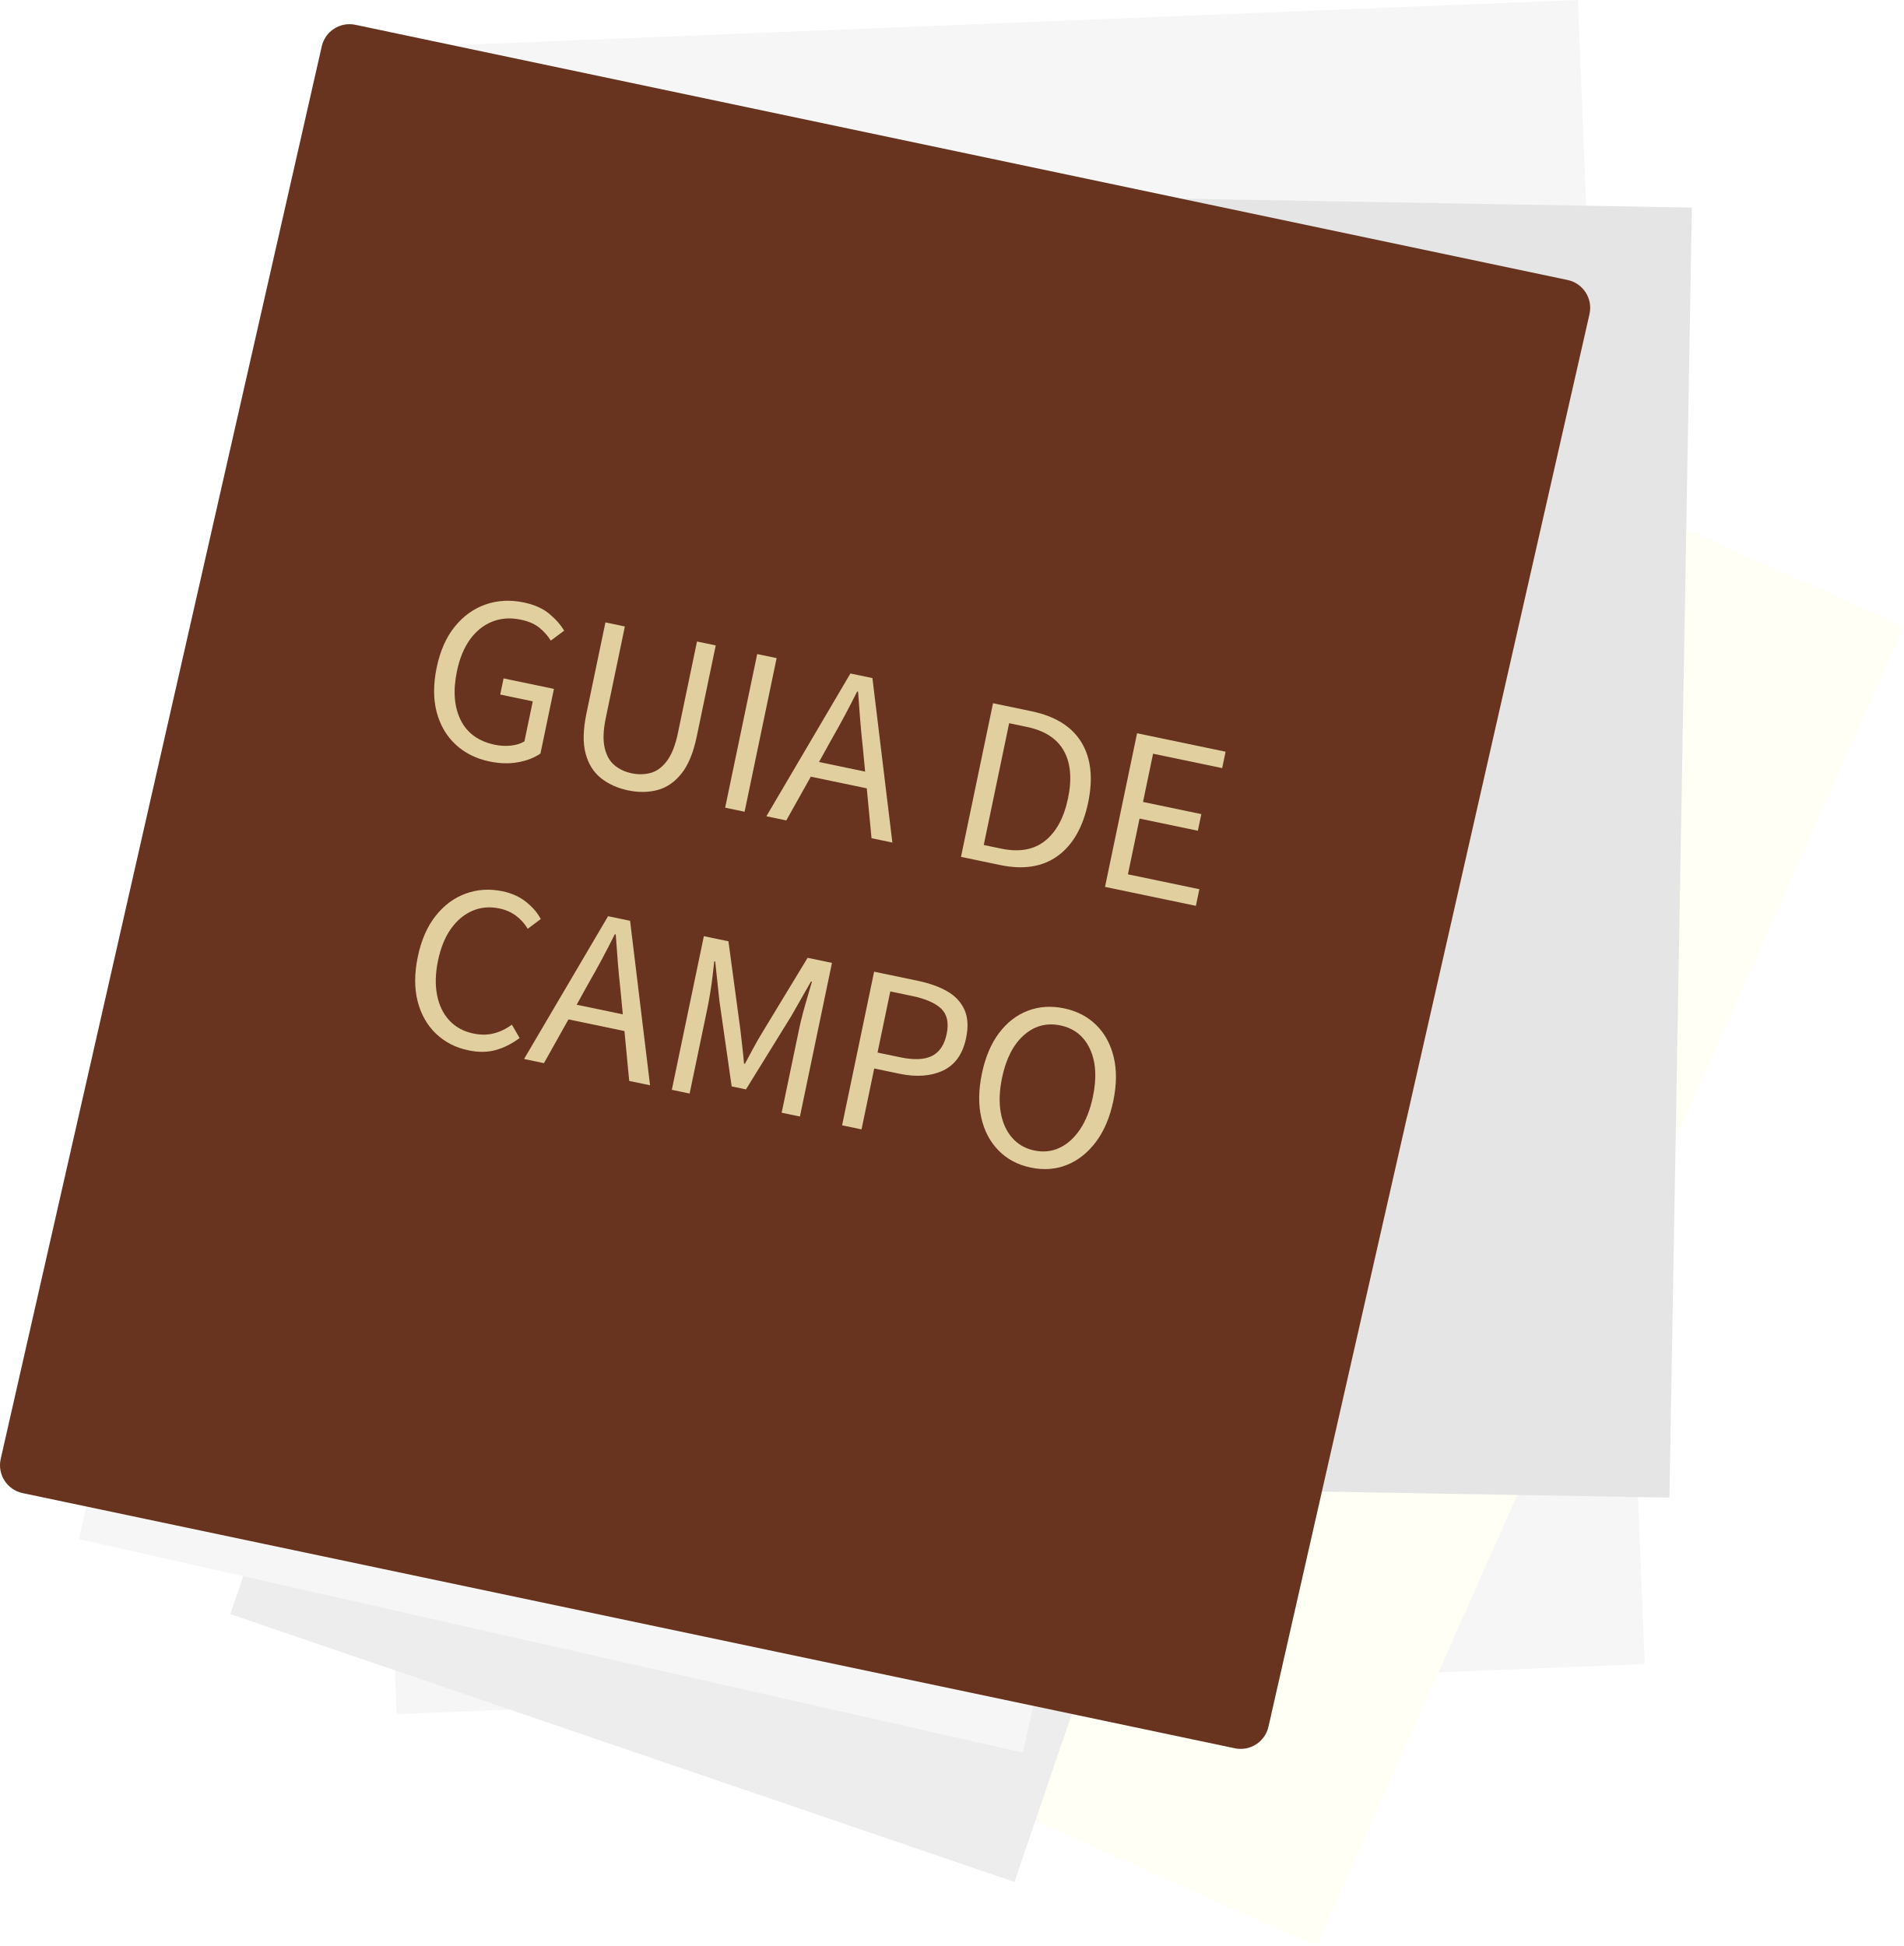
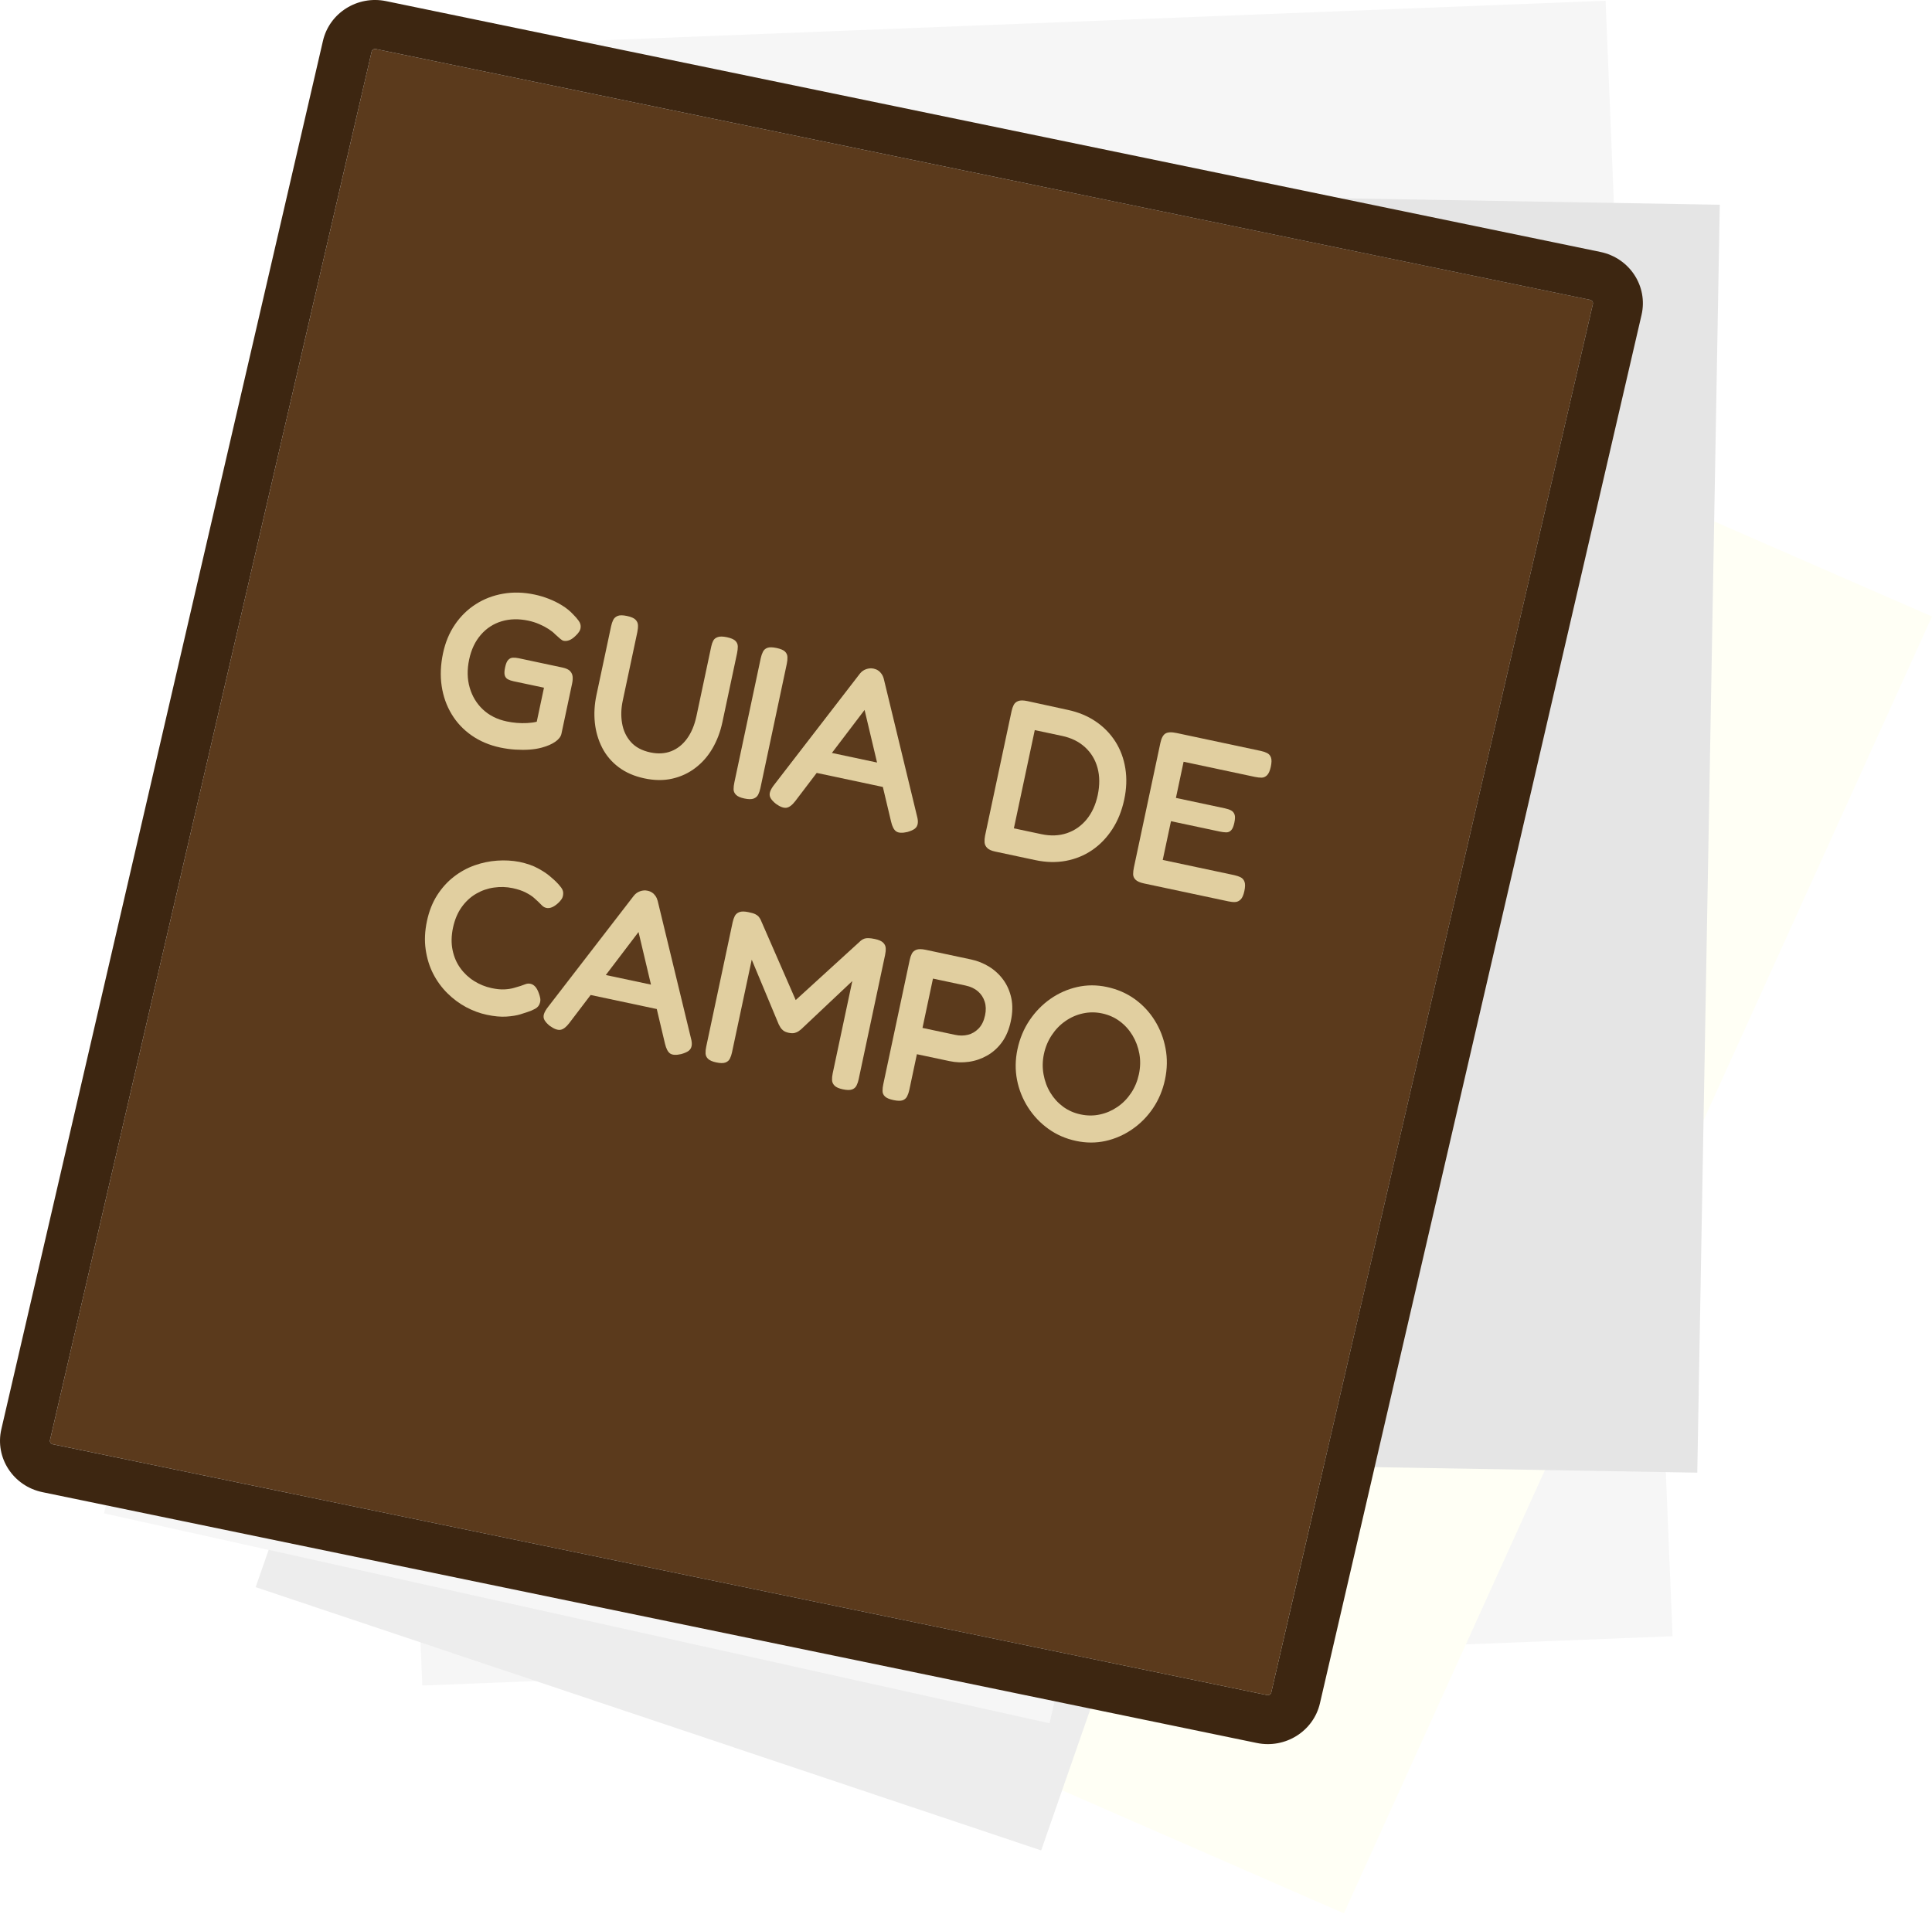
- <svg xmlns="http://www.w3.org/2000/svg" viewBox="0 0 267.483 273.428">
+ <svg xmlns="http://www.w3.org/2000/svg" viewBox="0 0 61.414 60.828">
  <defs>
    <style>
      .cls-1{fill:#f6f6f6}
      .cls-2{fill:#fffff5}
      .cls-3{fill:#e5e5e5}
      .cls-4{fill:#ededed}
-       .cls-5{fill:#68341f}
-       .cls-6{fill:#e1cfa0}
+       .cls-5{fill:#5b3a1c}
+       .cls-6{fill:#3d2611}
+       .cls-7{fill:#e1cfa0}
    </style>
  </defs>
-   <g id="Asset_7" data-name="Asset 7">
+   <g id="Artboard_9" data-name="Artboard 9">
    <g>
-       <path d="M46.34 7.044 L221.699 0 L231.091 233.811 L55.733 240.856 Z" class="cls-1" />
-       <path d="M128.435 26.166 L267.483 88.03 L184.997 273.428 L45.949 211.563 Z" class="cls-2" />
-       <path d="M101.77 26.8 L237.716 29.167 L234.56 210.428 L98.614 208.061 Z" class="cls-3" />
-       <path d="M82.539 79.89 L192.716 117.525 L142.535 264.428 L32.358 226.792 Z" class="cls-4" />
-       <path d="M51.103 39.428 L183.716 69.437 L143.704 246.254 L11.091 216.245 Z" class="cls-1" />
-       <path d="M45.209 6.512 L0.1 204.989 C-0.395 207.168 0.991 209.33 3.177 209.79 L173.498 245.647 C175.635 246.097 177.739 244.749 178.223 242.619 L223.331 44.142 C223.826 41.963 222.441 39.801 220.255 39.341 L49.933 3.484 C47.796 3.034 45.693 4.382 45.209 6.512 Z" class="cls-5" />
      <g>
-         <path d="M68.768 106.992 C66.882 106.598 65.296 105.804 64.012 104.609 C62.727 103.414 61.842 101.896 61.356 100.055 C60.87 98.214 60.872 96.12 61.361 93.773 C61.846 91.448 62.69 89.54 63.893 88.052 C65.096 86.563 66.538 85.524 68.217 84.936 C69.896 84.347 71.69 84.252 73.599 84.65 C75.09 84.961 76.289 85.497 77.195 86.258 C78.1 87.02 78.79 87.804 79.262 88.612 L77.392 90.008 C76.962 89.323 76.424 88.719 75.778 88.195 C75.132 87.671 74.26 87.295 73.163 87.066 C71.716 86.764 70.38 86.858 69.156 87.346 C67.933 87.835 66.895 88.666 66.044 89.839 C65.193 91.012 64.58 92.498 64.205 94.297 C63.637 97.017 63.808 99.302 64.716 101.151 C65.623 103 67.229 104.164 69.532 104.645 C70.3 104.805 71.059 104.843 71.809 104.759 C72.559 104.675 73.184 104.479 73.683 104.171 L74.856 98.544 L70.282 97.59 L70.756 95.32 L77.83 96.795 L75.937 105.877 C75.106 106.459 74.065 106.866 72.815 107.097 C71.565 107.329 70.216 107.294 68.768 106.992 Z" class="cls-6" />
-         <path d="M88.249 111.054 C86.779 110.747 85.518 110.181 84.465 109.355 C83.413 108.529 82.686 107.376 82.285 105.896 C81.884 104.416 81.921 102.535 82.397 100.254 L85.066 87.453 L87.797 88.023 L85.115 100.889 C84.762 102.578 84.708 103.963 84.952 105.044 C85.196 106.125 85.654 106.947 86.326 107.511 C86.998 108.075 87.806 108.455 88.749 108.652 C89.715 108.853 90.623 108.831 91.476 108.585 C92.328 108.339 93.082 107.77 93.738 106.876 C94.393 105.983 94.897 104.692 95.25 103.002 L97.932 90.136 L100.565 90.685 L97.896 103.485 C97.42 105.767 96.703 107.506 95.744 108.702 C94.784 109.899 93.663 110.666 92.379 111.005 C91.095 111.344 89.718 111.36 88.249 111.054 Z" class="cls-6" />
-         <path d="M101.888 113.486 L106.389 91.9 L109.12 92.469 L104.619 114.055 Z" class="cls-6" />
-         <path d="M116.779 103.989 L115.073 107.067 L121.555 108.419 L121.221 104.916 C121.078 103.627 120.955 102.348 120.854 101.079 C120.752 99.81 120.656 98.514 120.566 97.19 L120.434 97.163 C119.844 98.345 119.249 99.497 118.649 100.619 C118.049 101.742 117.425 102.865 116.779 103.989 Z M107.68 114.693 L119.486 94.63 L122.579 95.275 L125.383 118.385 L122.454 117.774 L121.786 110.768 L113.922 109.128 L110.477 115.277 Z" class="cls-6" />
-         <path d="M135.024 120.395 L139.525 98.809 L144.922 99.934 C148.256 100.63 150.597 102.085 151.943 104.3 C153.29 106.515 153.606 109.333 152.893 112.756 C152.175 116.2 150.756 118.697 148.636 120.246 C146.515 121.796 143.821 122.23 140.552 121.548 Z M138.222 118.727 L140.69 119.242 C143.213 119.768 145.264 119.4 146.843 118.138 C148.422 116.877 149.496 114.886 150.063 112.166 C150.63 109.445 150.435 107.224 149.478 105.503 C148.521 103.781 146.781 102.657 144.258 102.131 L141.79 101.616 Z" class="cls-6" />
-         <path d="M155.261 124.615 L159.763 103.029 L172.201 105.622 L171.721 107.926 L162.013 105.902 L160.6 112.68 L168.794 114.389 L168.306 116.725 L160.113 115.017 L158.48 122.848 L168.516 124.941 L168.029 127.277 Z" class="cls-6" />
-         <path d="M65.816 147.58 C64.017 147.205 62.497 146.425 61.257 145.239 C60.016 144.053 59.158 142.541 58.683 140.702 C58.208 138.863 58.215 136.77 58.705 134.423 C59.19 132.098 60.023 130.188 61.204 128.695 C62.385 127.201 63.794 126.156 65.429 125.558 C67.064 124.961 68.793 124.852 70.613 125.232 C71.908 125.501 73.011 126.001 73.924 126.729 C74.836 127.457 75.522 128.258 75.981 129.132 L74.15 130.501 C73.708 129.768 73.154 129.155 72.491 128.662 C71.827 128.169 71.045 127.828 70.145 127.641 C68.807 127.362 67.554 127.472 66.385 127.972 C65.216 128.473 64.212 129.31 63.371 130.486 C62.531 131.661 61.924 133.148 61.548 134.947 C61.173 136.746 61.127 138.367 61.41 139.811 C61.692 141.255 62.268 142.445 63.138 143.382 C64.007 144.319 65.132 144.931 66.514 145.219 C67.523 145.43 68.468 145.426 69.349 145.209 C70.23 144.992 71.088 144.582 71.924 143.978 L73.009 145.852 C71.926 146.657 70.807 147.219 69.653 147.539 C68.499 147.859 67.22 147.873 65.816 147.58 Z" class="cls-6" />
-         <path d="M82.73 138.094 L81.024 141.171 L87.507 142.523 L87.173 139.02 C87.03 137.731 86.907 136.452 86.805 135.183 C86.704 133.915 86.608 132.618 86.517 131.295 L86.386 131.267 C85.796 132.449 85.201 133.601 84.601 134.724 C84 135.846 83.377 136.969 82.73 138.094 Z M73.631 148.798 L85.437 128.735 L88.531 129.38 L91.335 152.489 L88.406 151.878 L87.738 144.872 L79.874 143.232 L76.428 149.381 Z" class="cls-6" />
-         <path d="M94.395 153.127 L98.896 131.541 L102.351 132.261 L104.023 144.662 C104.109 145.458 104.198 146.238 104.291 147.001 C104.383 147.765 104.466 148.577 104.538 149.439 L104.669 149.467 C105.08 148.705 105.464 147.99 105.821 147.32 C106.178 146.651 106.566 145.971 106.984 145.28 L113.473 134.581 L116.895 135.294 L112.394 156.88 L109.828 156.345 L112.305 144.466 C112.437 143.83 112.608 143.122 112.816 142.341 C113.025 141.56 113.243 140.788 113.472 140.023 C113.7 139.258 113.902 138.561 114.079 137.934 L113.947 137.907 L111.185 142.756 L104.811 153.067 L102.804 152.649 L101.083 140.65 L100.489 135.101 L100.357 135.073 C100.29 135.723 100.208 136.444 100.112 137.237 C100.015 138.029 99.901 138.824 99.769 139.621 C99.637 140.417 99.505 141.134 99.373 141.77 L96.896 153.649 Z" class="cls-6" />
-         <path d="M118.317 158.115 L122.818 136.529 L128.972 137.812 C130.595 138.151 131.969 138.643 133.093 139.29 C134.217 139.936 135.022 140.796 135.508 141.871 C135.994 142.945 136.072 144.272 135.742 145.851 C135.271 148.111 134.186 149.636 132.488 150.426 C130.789 151.216 128.756 151.364 126.386 150.87 L122.833 150.129 L121.049 158.685 Z M123.299 147.892 L126.524 148.564 C128.41 148.958 129.883 148.893 130.942 148.37 C132.001 147.847 132.691 146.817 133.011 145.282 C133.336 143.724 133.084 142.544 132.256 141.742 C131.427 140.94 130.07 140.342 128.183 139.948 L125.09 139.303 Z" class="cls-6" />
-         <path d="M144.823 164.054 C143.024 163.679 141.524 162.886 140.323 161.674 C139.122 160.462 138.309 158.93 137.882 157.079 C137.456 155.227 137.482 153.15 137.963 150.846 C138.443 148.543 139.245 146.644 140.369 145.151 C141.494 143.657 142.845 142.611 144.423 142.013 C146.001 141.415 147.69 141.303 149.489 141.678 C151.31 142.058 152.818 142.836 154.015 144.013 C155.212 145.189 156.032 146.688 156.477 148.509 C156.921 150.33 156.903 152.392 156.423 154.696 C155.943 156.999 155.132 158.913 153.99 160.438 C152.848 161.962 151.49 163.041 149.915 163.674 C148.341 164.307 146.644 164.434 144.823 164.054 Z M145.324 161.652 C146.618 161.922 147.819 161.789 148.927 161.253 C150.034 160.717 150.989 159.841 151.793 158.623 C152.596 157.406 153.185 155.898 153.56 154.099 C154.118 151.422 153.978 149.184 153.14 147.384 C152.303 145.584 150.918 144.483 148.988 144.08 C147.057 143.678 145.348 144.134 143.861 145.449 C142.374 146.764 141.351 148.76 140.793 151.437 C140.418 153.235 140.355 154.853 140.605 156.29 C140.854 157.727 141.385 158.914 142.197 159.85 C143.009 160.786 144.052 161.387 145.324 161.652 Z" class="cls-6" />
+         <g>
+           <polygon points="11.296,1.589 51.038,0.023 53.167,52.018 13.424,53.585" class="cls-1" />
+           <polygon points="29.901,5.842 61.414,19.599 42.72,60.828 11.207,47.071" class="cls-2" />
+           <polygon points="23.858,5.983 54.668,6.509 53.953,46.818 23.143,46.292" class="cls-3" />
+           <polygon points="19.499,17.789 44.469,26.158 33.097,58.827 8.127,50.458" class="cls-4" />
+           <polygon points="12.375,8.791 42.43,15.464 33.362,54.785 3.307,48.112" class="cls-1" />
+           <g>
+             <g>
+               <path d="M11.813 1.644 C11.827 1.584 11.886 1.547 11.947 1.559 L50.547 9.533 C50.609 9.546 50.648 9.606 50.634 9.667 L40.411 53.805 C40.398 53.864 40.338 53.901 40.277 53.889 L1.677 45.915 C1.615 45.902 1.576 45.842 1.59 45.781 Z" class="cls-5" />
+               <path d="M10.266 1.299 C10.471 0.41 11.365 -0.152 12.273 0.036 L50.874 8.01 C51.803 8.202 52.392 9.103 52.181 10.012 L41.958 54.15 C41.753 55.038 40.859 55.6 39.951 55.412 L1.35 47.438 C0.421 47.246 -0.168 46.345 0.043 45.436 Z M11.813 1.644 L1.59 45.781 C1.576 45.842 1.615 45.902 1.677 45.915 L40.277 53.889 C40.338 53.901 40.398 53.864 40.411 53.805 L50.634 9.667 C50.648 9.606 50.609 9.546 50.547 9.533 L11.947 1.559 C11.886 1.547 11.827 1.584 11.813 1.644 Z" class="cls-6" />
+             </g>
+             <g>
+               <path d="M15.901 23.765 C15.558 23.692 15.256 23.564 14.994 23.382 C14.732 23.2 14.52 22.975 14.358 22.707 C14.195 22.438 14.089 22.14 14.04 21.812 C13.99 21.485 14.005 21.136 14.083 20.766 C14.157 20.419 14.284 20.115 14.464 19.852 C14.643 19.59 14.863 19.375 15.123 19.209 C15.382 19.042 15.672 18.931 15.992 18.875 C16.311 18.819 16.647 18.828 16.998 18.903 C17.145 18.934 17.293 18.978 17.442 19.036 C17.592 19.094 17.735 19.165 17.87 19.249 C18.004 19.332 18.118 19.424 18.212 19.525 C18.287 19.599 18.349 19.67 18.398 19.74 C18.448 19.811 18.467 19.883 18.456 19.957 C18.452 19.999 18.436 20.042 18.407 20.086 C18.379 20.13 18.341 20.173 18.294 20.216 C18.227 20.282 18.161 20.328 18.097 20.353 C18.032 20.377 17.972 20.383 17.917 20.372 C17.885 20.365 17.849 20.344 17.809 20.309 C17.768 20.274 17.714 20.226 17.646 20.164 C17.596 20.11 17.526 20.055 17.438 19.998 C17.35 19.941 17.252 19.889 17.142 19.842 C17.033 19.795 16.917 19.758 16.794 19.732 C16.488 19.667 16.205 19.674 15.945 19.752 C15.685 19.83 15.465 19.973 15.285 20.181 C15.105 20.388 14.981 20.649 14.914 20.964 C14.845 21.288 14.851 21.588 14.931 21.862 C15.011 22.137 15.151 22.368 15.352 22.557 C15.553 22.745 15.804 22.871 16.106 22.935 C16.211 22.957 16.318 22.973 16.428 22.982 C16.539 22.991 16.648 22.993 16.756 22.987 C16.865 22.982 16.967 22.968 17.062 22.945 L17.292 21.863 L16.32 21.657 C16.256 21.643 16.199 21.624 16.15 21.599 C16.1 21.574 16.066 21.533 16.047 21.477 C16.028 21.42 16.031 21.335 16.055 21.221 C16.08 21.102 16.114 21.021 16.157 20.978 C16.199 20.934 16.248 20.911 16.304 20.909 C16.359 20.906 16.419 20.912 16.483 20.925 L17.879 21.222 C17.998 21.248 18.08 21.287 18.126 21.339 C18.173 21.392 18.198 21.451 18.203 21.517 C18.208 21.582 18.203 21.654 18.186 21.731 L17.847 23.327 C17.828 23.418 17.763 23.502 17.654 23.579 C17.545 23.656 17.401 23.719 17.224 23.767 C17.107 23.799 16.978 23.821 16.835 23.831 C16.692 23.841 16.542 23.841 16.384 23.831 C16.226 23.822 16.065 23.799 15.901 23.765 Z" class="cls-7" />
+               <path d="M20.48 24.745 C20.16 24.677 19.889 24.558 19.664 24.389 C19.44 24.22 19.266 24.014 19.141 23.77 C19.017 23.526 18.939 23.262 18.909 22.976 C18.879 22.691 18.896 22.397 18.96 22.096 L19.425 19.912 C19.441 19.834 19.464 19.766 19.493 19.708 C19.522 19.65 19.569 19.608 19.635 19.581 C19.7 19.554 19.799 19.555 19.931 19.583 C20.063 19.611 20.154 19.651 20.203 19.702 C20.252 19.753 20.278 19.811 20.28 19.876 C20.283 19.941 20.276 20.014 20.259 20.096 L19.796 22.274 C19.742 22.525 19.735 22.765 19.775 22.996 C19.814 23.226 19.907 23.423 20.053 23.588 C20.199 23.753 20.407 23.864 20.676 23.921 C20.918 23.972 21.138 23.959 21.336 23.882 C21.534 23.805 21.702 23.671 21.84 23.481 C21.978 23.291 22.078 23.052 22.139 22.765 L22.609 20.553 C22.624 20.48 22.646 20.418 22.674 20.366 C22.701 20.315 22.749 20.277 22.816 20.254 C22.883 20.23 22.98 20.231 23.108 20.258 C23.24 20.287 23.331 20.326 23.38 20.377 C23.429 20.428 23.453 20.487 23.453 20.554 C23.453 20.62 23.445 20.693 23.429 20.77 L22.963 22.961 C22.899 23.263 22.795 23.538 22.652 23.786 C22.508 24.035 22.328 24.242 22.111 24.408 C21.895 24.575 21.65 24.69 21.376 24.753 C21.103 24.817 20.804 24.814 20.48 24.745 Z" class="cls-7" />
+               <path d="M23.664 25.386 C23.536 25.359 23.447 25.32 23.396 25.268 C23.345 25.217 23.319 25.158 23.319 25.091 C23.319 25.024 23.327 24.952 23.344 24.874 L24.183 20.923 C24.199 20.85 24.221 20.784 24.251 20.723 C24.28 20.663 24.328 20.62 24.393 20.596 C24.457 20.571 24.556 20.573 24.688 20.601 C24.816 20.629 24.905 20.667 24.954 20.715 C25.003 20.764 25.029 20.822 25.031 20.889 C25.034 20.956 25.027 21.029 25.01 21.106 L24.171 25.057 C24.154 25.135 24.131 25.203 24.102 25.261 C24.073 25.319 24.025 25.361 23.957 25.388 C23.89 25.414 23.792 25.413 23.664 25.386 Z" class="cls-7" />
+               <path d="M29.149 25.944 C29.176 26.04 29.184 26.122 29.172 26.188 C29.16 26.255 29.129 26.308 29.078 26.347 C29.026 26.386 28.947 26.421 28.841 26.451 C28.68 26.488 28.563 26.482 28.49 26.433 C28.417 26.384 28.362 26.28 28.325 26.119 L27.483 22.57 L25.278 25.471 C25.179 25.598 25.086 25.668 24.997 25.68 C24.909 25.692 24.798 25.651 24.666 25.556 C24.584 25.491 24.527 25.429 24.494 25.369 C24.462 25.31 24.456 25.246 24.478 25.176 C24.5 25.107 24.547 25.027 24.618 24.938 L27.335 21.415 C27.387 21.349 27.453 21.302 27.533 21.274 C27.613 21.246 27.692 21.24 27.769 21.256 C27.824 21.268 27.873 21.288 27.914 21.316 C27.956 21.344 27.992 21.38 28.023 21.425 C28.055 21.47 28.078 21.522 28.094 21.583 Z M25.791 24.536 L26.27 23.9 L28.057 24.28 L28.236 25.055 Z" class="cls-7" />
+               <path d="M31.636 27.073 C31.517 27.048 31.432 27.01 31.381 26.958 C31.33 26.907 31.302 26.847 31.297 26.78 C31.293 26.712 31.298 26.641 31.313 26.568 L32.155 22.611 C32.17 22.538 32.193 22.472 32.222 22.414 C32.251 22.356 32.299 22.313 32.367 22.287 C32.434 22.261 32.532 22.262 32.66 22.289 L33.945 22.569 C34.279 22.64 34.574 22.762 34.83 22.936 C35.086 23.11 35.295 23.324 35.456 23.577 C35.617 23.831 35.722 24.114 35.772 24.428 C35.823 24.742 35.811 25.072 35.737 25.419 C35.661 25.775 35.535 26.089 35.358 26.362 C35.181 26.634 34.967 26.856 34.716 27.027 C34.465 27.198 34.186 27.311 33.881 27.368 C33.575 27.425 33.251 27.417 32.909 27.344 Z M32.229 26.334 L33.106 26.52 C33.398 26.582 33.667 26.571 33.914 26.488 C34.161 26.404 34.369 26.259 34.54 26.052 C34.71 25.845 34.829 25.586 34.895 25.276 C34.961 24.961 34.959 24.673 34.888 24.412 C34.817 24.151 34.685 23.932 34.491 23.755 C34.298 23.578 34.055 23.458 33.763 23.396 L32.893 23.211 Z" class="cls-7" />
+               <path d="M36.365 28.086 C36.238 28.059 36.148 28.019 36.097 27.968 C36.046 27.917 36.02 27.857 36.02 27.791 C36.02 27.724 36.028 27.652 36.045 27.574 L36.885 23.623 C36.918 23.468 36.971 23.367 37.045 23.321 C37.12 23.275 37.239 23.269 37.403 23.304 L40.074 23.872 C40.151 23.888 40.219 23.911 40.277 23.94 C40.336 23.969 40.377 24.016 40.401 24.081 C40.426 24.146 40.424 24.244 40.396 24.377 C40.368 24.504 40.329 24.594 40.278 24.645 C40.226 24.696 40.168 24.722 40.104 24.723 C40.039 24.723 39.968 24.715 39.891 24.699 L37.624 24.217 L37.38 25.367 L38.941 25.699 C39.018 25.716 39.083 25.738 39.134 25.765 C39.186 25.793 39.222 25.835 39.243 25.892 C39.265 25.949 39.263 26.037 39.237 26.156 C39.213 26.27 39.179 26.35 39.136 26.395 C39.093 26.441 39.041 26.463 38.979 26.462 C38.917 26.461 38.848 26.452 38.77 26.436 L37.223 26.107 L36.961 27.339 L39.234 27.822 C39.311 27.839 39.379 27.862 39.438 27.891 C39.496 27.92 39.537 27.968 39.561 28.035 C39.585 28.102 39.583 28.2 39.556 28.327 C39.529 28.455 39.489 28.545 39.438 28.596 C39.387 28.647 39.328 28.674 39.263 28.677 C39.198 28.68 39.127 28.673 39.049 28.656 Z" class="cls-7" />
+               <path d="M15.472 32.261 C15.249 32.214 15.03 32.132 14.815 32.018 C14.601 31.903 14.404 31.756 14.222 31.577 C14.041 31.397 13.89 31.191 13.77 30.958 C13.651 30.725 13.571 30.467 13.531 30.185 C13.49 29.902 13.504 29.601 13.572 29.281 C13.639 28.966 13.748 28.692 13.897 28.459 C14.047 28.226 14.223 28.031 14.426 27.874 C14.629 27.716 14.848 27.596 15.083 27.512 C15.317 27.429 15.557 27.378 15.802 27.361 C16.046 27.344 16.283 27.357 16.512 27.401 C16.745 27.451 16.941 27.518 17.099 27.605 C17.257 27.691 17.383 27.773 17.476 27.853 C17.568 27.932 17.631 27.987 17.662 28.018 C17.726 28.079 17.784 28.145 17.838 28.216 C17.892 28.287 17.913 28.364 17.9 28.448 C17.893 28.503 17.876 28.551 17.848 28.59 C17.821 28.63 17.786 28.669 17.745 28.708 C17.673 28.774 17.606 28.819 17.544 28.844 C17.481 28.869 17.423 28.876 17.368 28.864 C17.318 28.853 17.274 28.83 17.236 28.793 C17.199 28.756 17.152 28.711 17.097 28.656 C17.074 28.632 17.031 28.593 16.968 28.539 C16.906 28.485 16.82 28.43 16.71 28.374 C16.6 28.317 16.463 28.271 16.299 28.236 C16.103 28.194 15.904 28.188 15.702 28.217 C15.5 28.245 15.311 28.311 15.134 28.414 C14.957 28.517 14.804 28.659 14.675 28.839 C14.546 29.019 14.455 29.237 14.4 29.493 C14.346 29.748 14.341 29.985 14.386 30.202 C14.43 30.419 14.512 30.61 14.632 30.776 C14.752 30.943 14.898 31.08 15.071 31.188 C15.243 31.296 15.428 31.371 15.624 31.413 C15.779 31.446 15.916 31.46 16.034 31.454 C16.152 31.448 16.256 31.432 16.345 31.405 C16.434 31.379 16.501 31.359 16.547 31.345 C16.604 31.323 16.659 31.304 16.71 31.286 C16.761 31.268 16.812 31.265 16.862 31.276 C16.917 31.287 16.967 31.317 17.012 31.365 C17.056 31.412 17.095 31.483 17.128 31.575 C17.149 31.632 17.164 31.686 17.173 31.735 C17.181 31.785 17.178 31.834 17.163 31.883 C17.141 31.965 17.091 32.027 17.012 32.07 C16.934 32.113 16.854 32.147 16.772 32.172 C16.731 32.187 16.653 32.213 16.538 32.248 C16.423 32.283 16.276 32.307 16.097 32.319 C15.918 32.331 15.71 32.312 15.472 32.261 Z" class="cls-7" />
+               <path d="M21.963 33.004 C21.99 33.1 21.998 33.182 21.986 33.248 C21.974 33.315 21.942 33.368 21.891 33.407 C21.84 33.446 21.761 33.481 21.654 33.511 C21.494 33.548 21.377 33.542 21.304 33.494 C21.231 33.445 21.176 33.34 21.138 33.179 L20.297 29.63 L18.091 32.532 C17.993 32.658 17.899 32.728 17.811 32.74 C17.722 32.752 17.612 32.711 17.479 32.616 C17.398 32.551 17.341 32.489 17.308 32.429 C17.275 32.37 17.27 32.306 17.292 32.236 C17.314 32.167 17.36 32.088 17.432 31.998 L20.149 28.475 C20.201 28.409 20.267 28.363 20.347 28.334 C20.427 28.306 20.505 28.3 20.583 28.317 C20.638 28.328 20.686 28.348 20.728 28.376 C20.77 28.404 20.806 28.44 20.837 28.485 C20.868 28.53 20.891 28.582 20.907 28.643 Z M18.605 31.596 L19.084 30.961 L20.871 31.34 L21.049 32.115 Z" class="cls-7" />
+               <path d="M22.765 33.775 C22.646 33.75 22.561 33.713 22.509 33.664 C22.458 33.615 22.431 33.557 22.428 33.489 C22.426 33.422 22.433 33.349 22.45 33.272 L23.289 29.321 C23.305 29.248 23.327 29.182 23.356 29.124 C23.385 29.066 23.434 29.024 23.501 28.998 C23.569 28.971 23.666 28.972 23.794 28.999 C23.89 29.019 23.961 29.04 24.006 29.062 C24.052 29.084 24.086 29.108 24.109 29.134 C24.132 29.16 24.154 29.192 24.175 29.23 L25.349 31.92 L25.191 31.887 L27.367 29.902 C27.406 29.872 27.444 29.851 27.48 29.84 C27.516 29.828 27.56 29.823 27.612 29.825 C27.664 29.826 27.731 29.836 27.814 29.853 C27.937 29.88 28.024 29.918 28.075 29.97 C28.126 30.021 28.153 30.081 28.155 30.148 C28.158 30.215 28.151 30.288 28.134 30.365 L27.294 34.316 C27.28 34.384 27.258 34.449 27.228 34.509 C27.199 34.57 27.15 34.612 27.083 34.636 C27.016 34.66 26.919 34.658 26.791 34.631 C26.668 34.605 26.58 34.566 26.529 34.515 C26.478 34.463 26.451 34.404 26.449 34.337 C26.447 34.269 26.453 34.199 26.469 34.126 L27.093 31.189 L25.464 32.725 C25.447 32.74 25.421 32.76 25.387 32.783 C25.354 32.807 25.311 32.826 25.261 32.839 C25.21 32.852 25.146 32.85 25.069 32.834 C24.996 32.818 24.939 32.794 24.898 32.762 C24.857 32.729 24.827 32.697 24.808 32.664 C24.789 32.631 24.771 32.599 24.754 32.566 L23.896 30.509 L23.268 33.46 C23.254 33.529 23.232 33.593 23.202 33.654 C23.173 33.714 23.124 33.756 23.057 33.78 C22.99 33.804 22.893 33.803 22.765 33.775 Z" class="cls-7" />
+               <path d="M28.4 34.973 C28.272 34.946 28.182 34.908 28.131 34.859 C28.079 34.81 28.054 34.75 28.054 34.681 C28.054 34.612 28.062 34.541 28.078 34.468 L28.918 30.517 C28.933 30.444 28.955 30.379 28.984 30.321 C29.014 30.262 29.062 30.22 29.129 30.194 C29.197 30.168 29.295 30.168 29.423 30.195 L30.874 30.504 C31.075 30.547 31.264 30.623 31.441 30.732 C31.618 30.841 31.769 30.98 31.893 31.15 C32.016 31.319 32.101 31.514 32.148 31.734 C32.194 31.953 32.189 32.198 32.131 32.467 C32.075 32.732 31.981 32.954 31.85 33.134 C31.719 33.313 31.561 33.455 31.377 33.559 C31.193 33.663 30.998 33.729 30.794 33.757 C30.59 33.786 30.386 33.778 30.18 33.734 L29.146 33.515 L28.905 34.651 C28.889 34.724 28.867 34.791 28.837 34.851 C28.808 34.912 28.76 34.954 28.696 34.979 C28.631 35.003 28.532 35.001 28.4 34.973 Z M29.324 32.679 L30.365 32.9 C30.506 32.93 30.641 32.929 30.77 32.897 C30.898 32.865 31.011 32.798 31.109 32.697 C31.207 32.596 31.275 32.457 31.313 32.279 C31.347 32.119 31.343 31.974 31.301 31.844 C31.26 31.713 31.188 31.604 31.085 31.515 C30.982 31.426 30.851 31.365 30.691 31.331 L29.657 31.111 Z" class="cls-7" />
+               <path d="M34.207 36.272 C33.878 36.202 33.584 36.074 33.326 35.888 C33.067 35.702 32.852 35.475 32.68 35.207 C32.508 34.939 32.391 34.647 32.329 34.331 C32.268 34.015 32.272 33.69 32.343 33.357 C32.416 33.014 32.545 32.707 32.729 32.433 C32.914 32.16 33.136 31.933 33.396 31.752 C33.657 31.571 33.939 31.447 34.245 31.378 C34.551 31.309 34.863 31.309 35.183 31.377 C35.516 31.448 35.812 31.576 36.071 31.762 C36.329 31.949 36.542 32.176 36.709 32.446 C36.876 32.715 36.99 33.01 37.05 33.33 C37.111 33.651 37.105 33.982 37.032 34.325 C36.961 34.658 36.835 34.959 36.654 35.228 C36.473 35.498 36.251 35.722 35.988 35.903 C35.726 36.083 35.443 36.207 35.14 36.274 C34.837 36.34 34.526 36.34 34.207 36.272 Z M34.35 35.429 C34.56 35.474 34.765 35.475 34.965 35.431 C35.165 35.388 35.35 35.308 35.521 35.191 C35.691 35.075 35.835 34.928 35.954 34.75 C36.073 34.573 36.156 34.372 36.204 34.149 C36.251 33.925 36.256 33.708 36.217 33.497 C36.179 33.286 36.105 33.091 35.998 32.913 C35.89 32.735 35.755 32.586 35.592 32.466 C35.429 32.345 35.243 32.263 35.033 32.218 C34.827 32.174 34.624 32.174 34.424 32.218 C34.224 32.261 34.039 32.342 33.868 32.461 C33.697 32.579 33.552 32.729 33.433 32.909 C33.314 33.088 33.231 33.288 33.184 33.507 C33.138 33.726 33.133 33.942 33.172 34.155 C33.21 34.369 33.282 34.563 33.388 34.738 C33.494 34.913 33.628 35.061 33.791 35.182 C33.954 35.302 34.14 35.385 34.35 35.429 Z" class="cls-7" />
+             </g>
+           </g>
+         </g>
      </g>
    </g>
  </g>
</svg>
